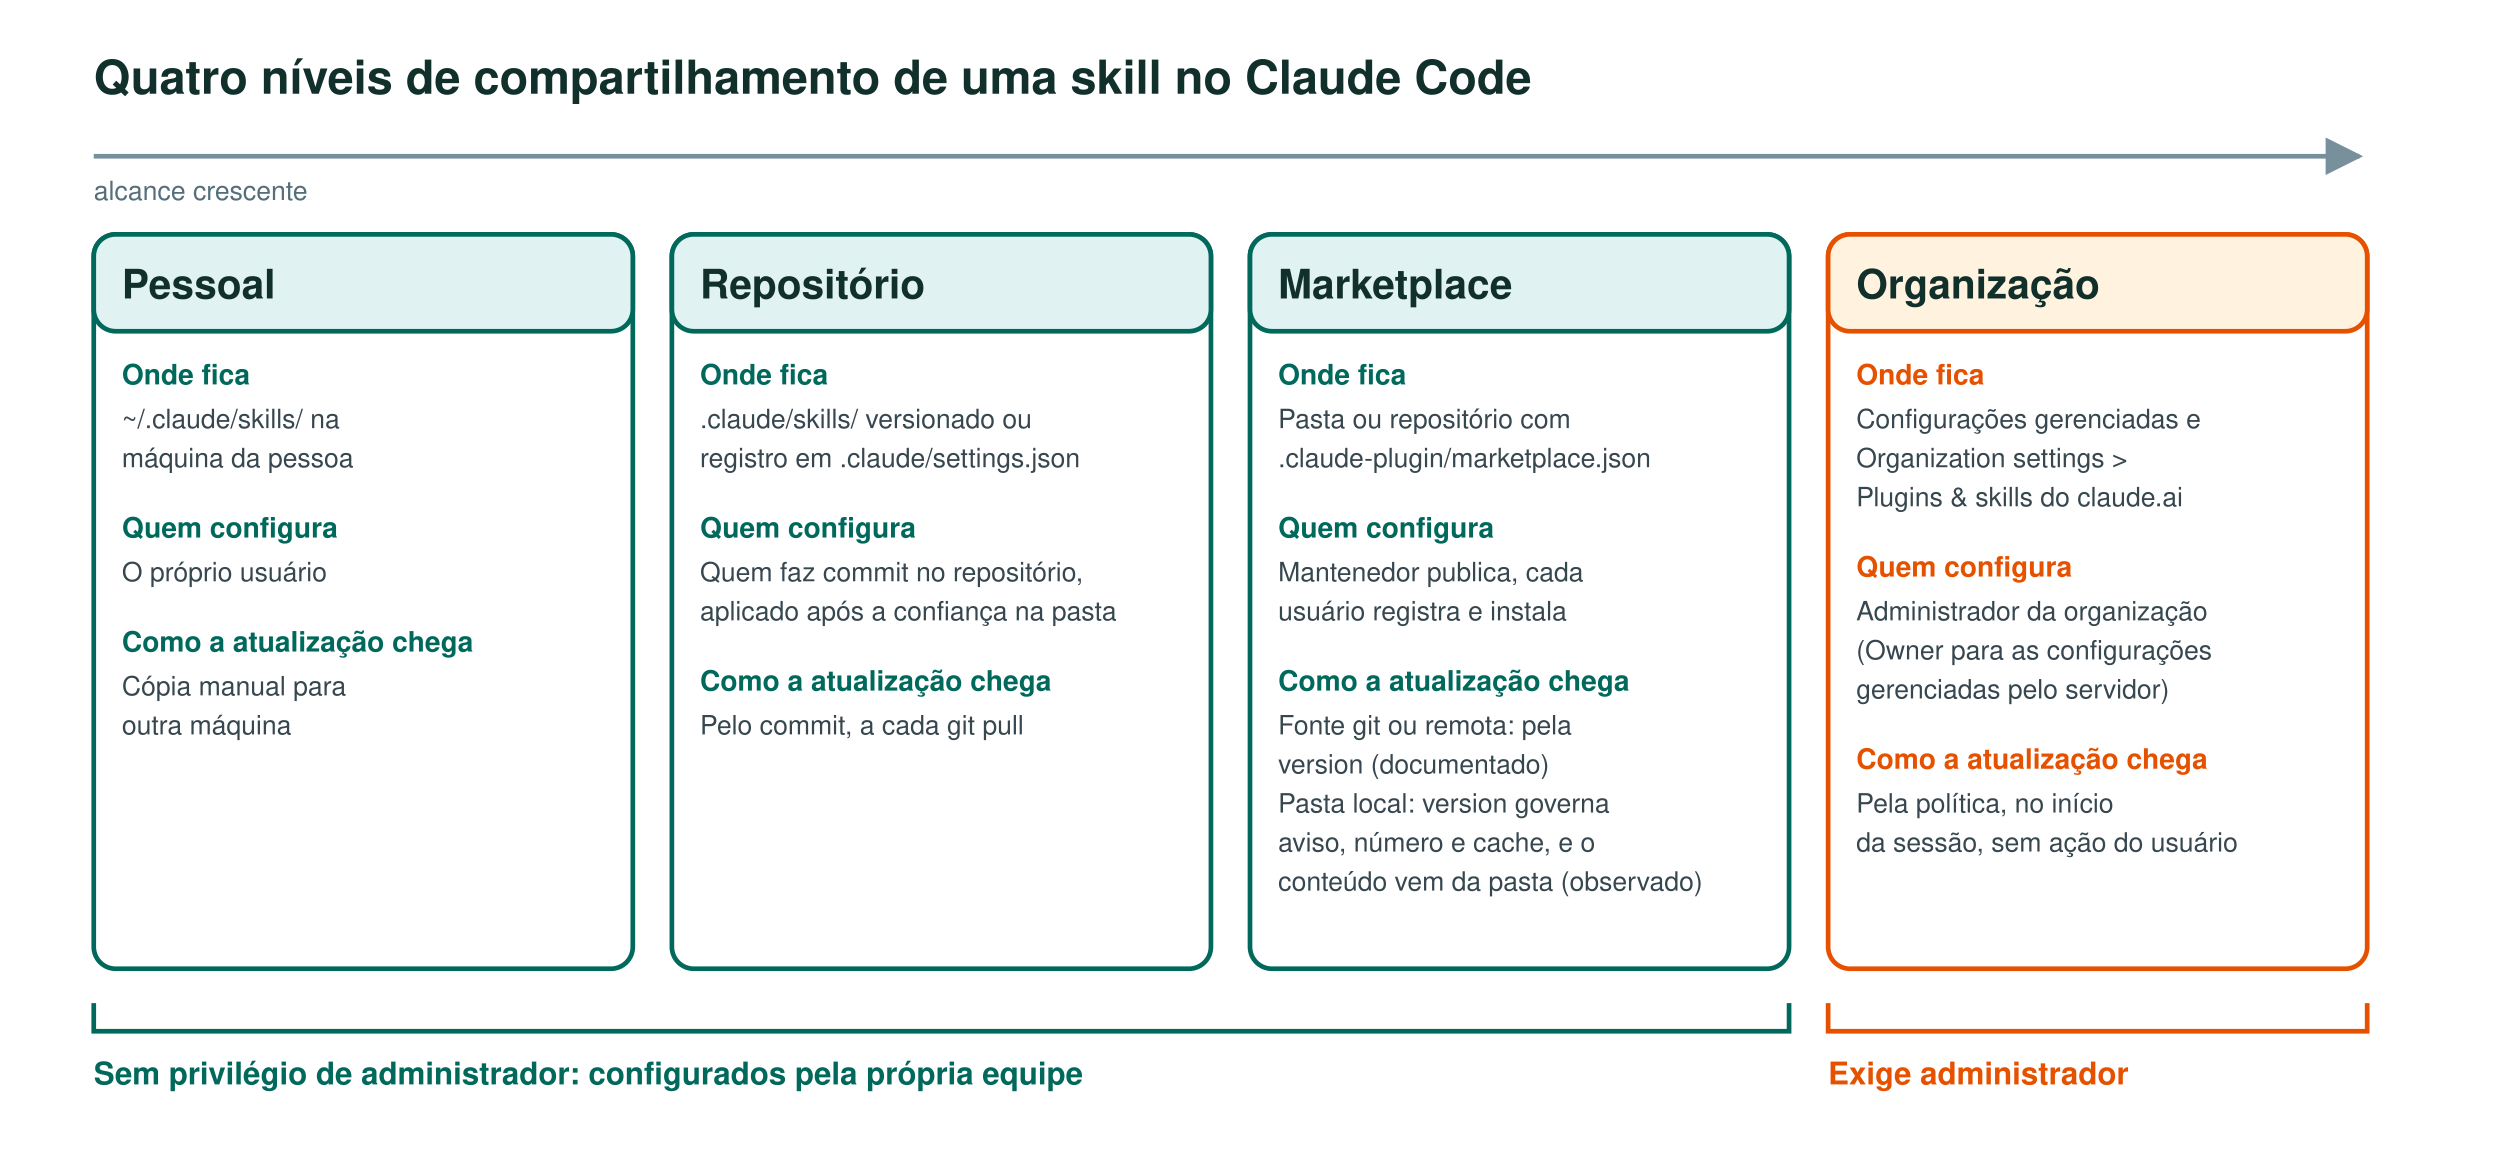
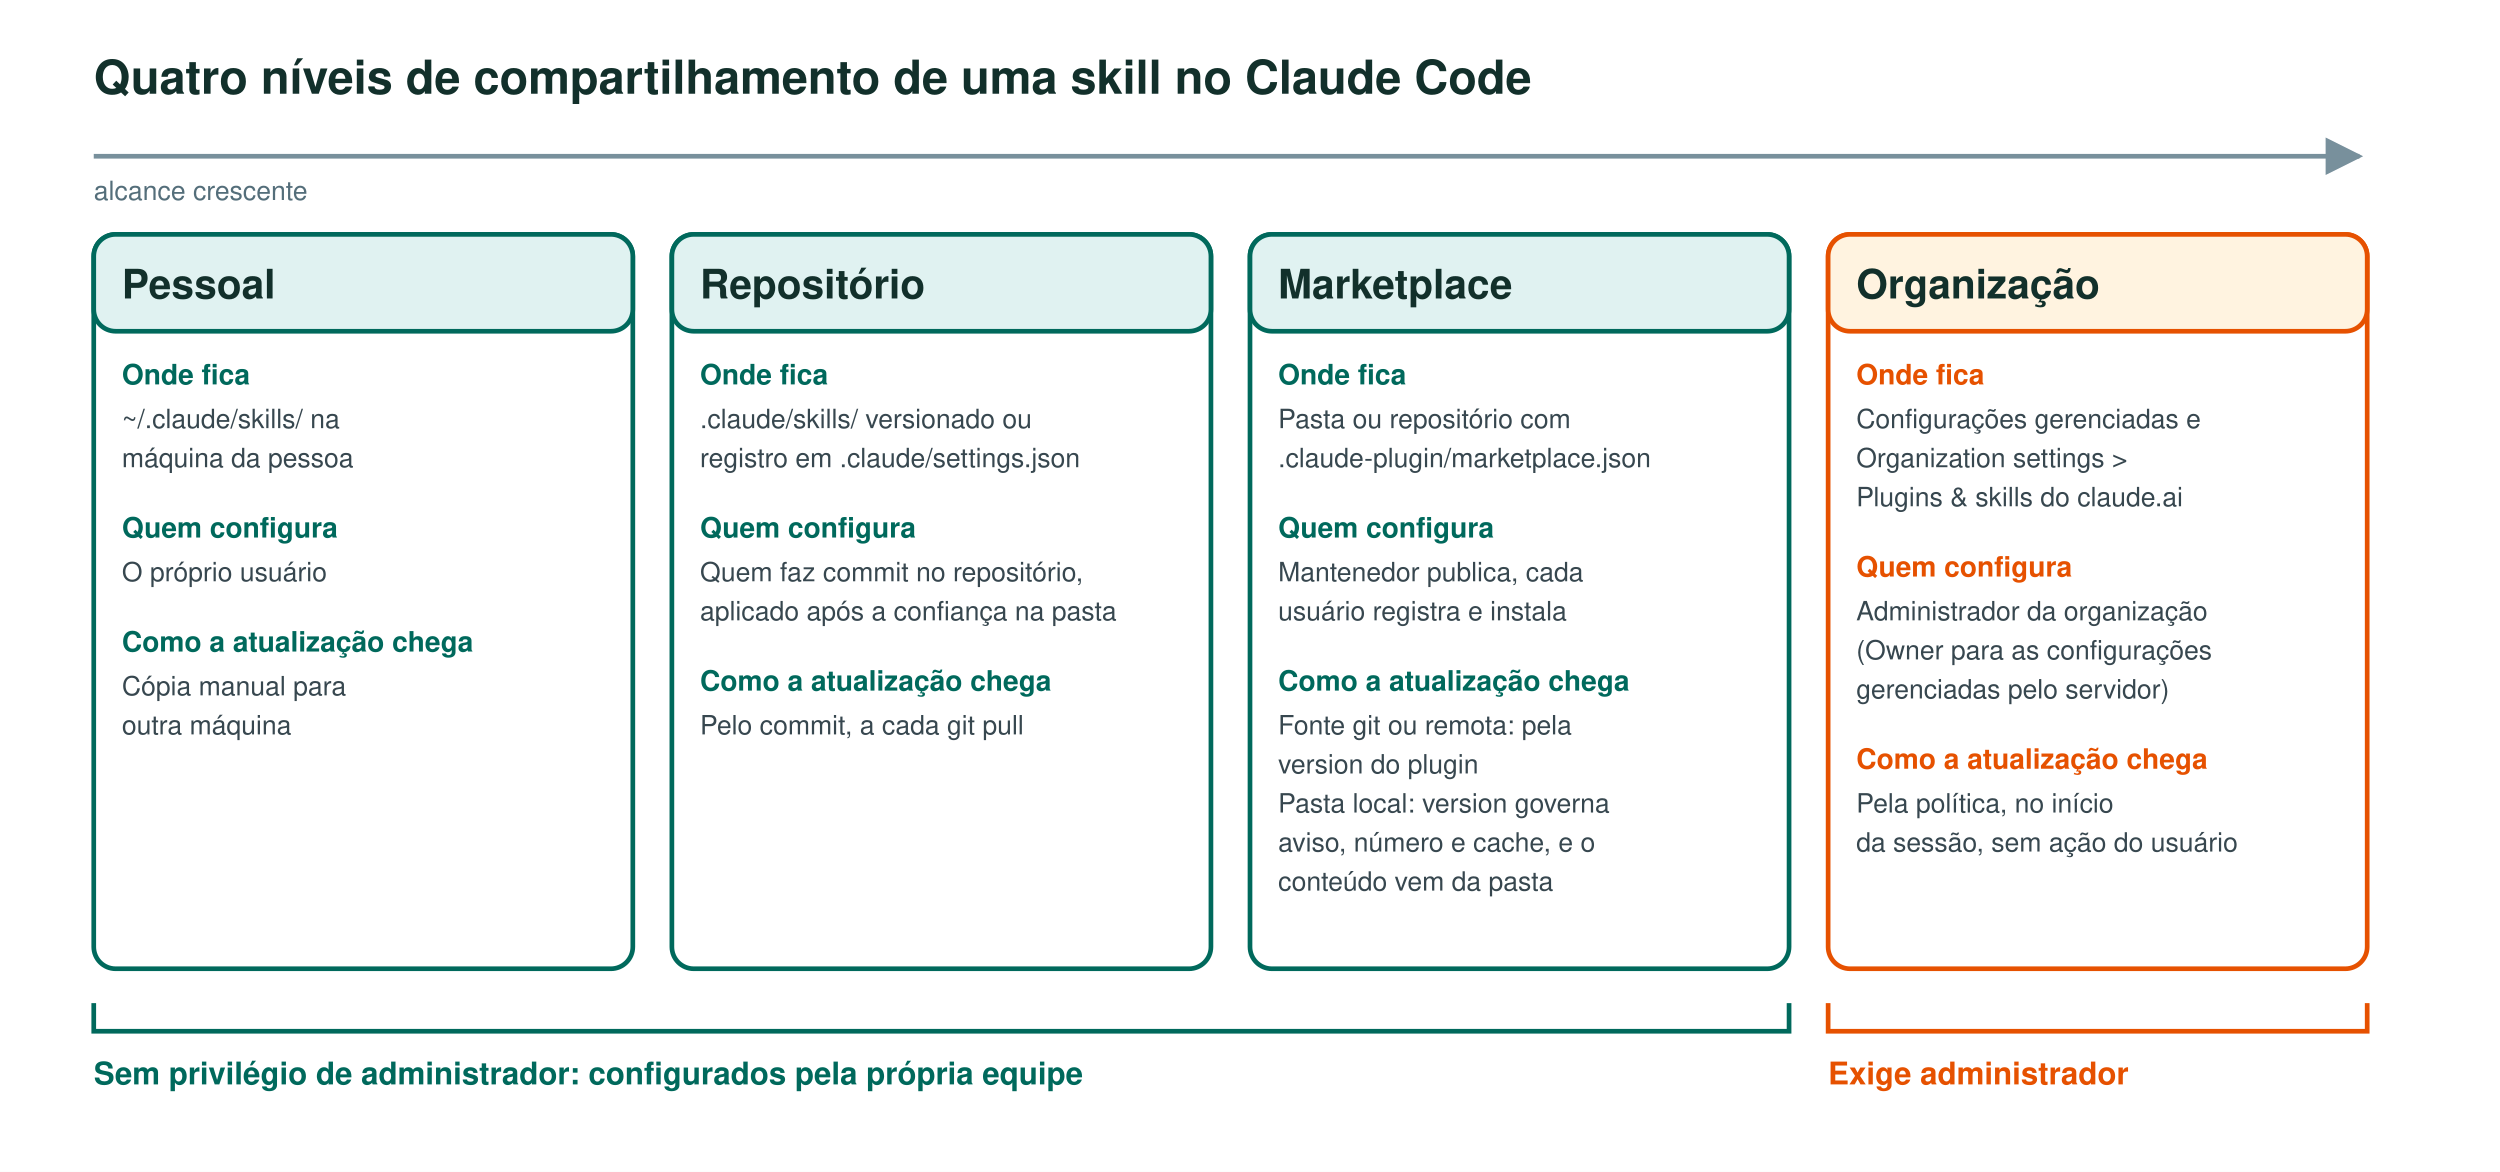
<svg xmlns="http://www.w3.org/2000/svg" viewBox="0 0 1600 750" font-family="Helvetica, Arial, sans-serif">
  <defs>
    <marker id="seta" viewBox="0 0 10 10" refX="9" refY="5" markerWidth="8" markerHeight="8" orient="auto-start-reverse">
      <path d="M0,0 L10,5 L0,10 z" fill="#78909c" />
    </marker>
  </defs>
  <rect width="1600" height="750" fill="#ffffff" />
  <text x="60" y="60" font-size="30" font-weight="bold" fill="#12302b">Quatro níveis de compartilhamento de uma skill no Claude Code</text>
  <line x1="60" y1="100" x2="1510" y2="100" stroke="#78909c" stroke-width="3" marker-end="url(#seta)" />
  <text x="60" y="128" font-size="17" fill="#546e7a">alcance crescente</text>
  <rect x="60" y="150" width="345" height="470" rx="14" fill="#ffffff" stroke="#00695c" stroke-width="3" />
  <rect x="60" y="150" width="345" height="62" rx="14" fill="#e0f2f1" stroke="#00695c" stroke-width="3" />
  <text x="78" y="191" font-size="26" font-weight="bold" fill="#12302b">Pessoal</text>
  <text x="78" y="246" font-size="18" font-weight="bold" fill="#00695c">Onde fica</text>
  <text x="78" y="274" font-size="17" fill="#37474f">~/.claude/skills/ na</text>
  <text x="78" y="299" font-size="17" fill="#37474f">máquina da pessoa</text>
  <text x="78" y="344" font-size="18" font-weight="bold" fill="#00695c">Quem configura</text>
  <text x="78" y="372" font-size="17" fill="#37474f">O próprio usuário</text>
  <text x="78" y="417" font-size="18" font-weight="bold" fill="#00695c">Como a atualização chega</text>
  <text x="78" y="445" font-size="17" fill="#37474f">Cópia manual para</text>
  <text x="78" y="470" font-size="17" fill="#37474f">outra máquina</text>
  <rect x="430" y="150" width="345" height="470" rx="14" fill="#ffffff" stroke="#00695c" stroke-width="3" />
  <rect x="430" y="150" width="345" height="62" rx="14" fill="#e0f2f1" stroke="#00695c" stroke-width="3" />
  <text x="448" y="191" font-size="26" font-weight="bold" fill="#12302b">Repositório</text>
  <text x="448" y="246" font-size="18" font-weight="bold" fill="#00695c">Onde fica</text>
  <text x="448" y="274" font-size="17" fill="#37474f">.claude/skills/ versionado ou</text>
  <text x="448" y="299" font-size="17" fill="#37474f">registro em .claude/settings.json</text>
  <text x="448" y="344" font-size="18" font-weight="bold" fill="#00695c">Quem configura</text>
  <text x="448" y="372" font-size="17" fill="#37474f">Quem faz commit no repositório,</text>
  <text x="448" y="397" font-size="17" fill="#37474f">aplicado após a confiança na pasta</text>
  <text x="448" y="442" font-size="18" font-weight="bold" fill="#00695c">Como a atualização chega</text>
  <text x="448" y="470" font-size="17" fill="#37474f">Pelo commit, a cada git pull</text>
  <rect x="800" y="150" width="345" height="470" rx="14" fill="#ffffff" stroke="#00695c" stroke-width="3" />
  <rect x="800" y="150" width="345" height="62" rx="14" fill="#e0f2f1" stroke="#00695c" stroke-width="3" />
  <text x="818" y="191" font-size="26" font-weight="bold" fill="#12302b">Marketplace</text>
  <text x="818" y="246" font-size="18" font-weight="bold" fill="#00695c">Onde fica</text>
  <text x="818" y="274" font-size="17" fill="#37474f">Pasta ou repositório com</text>
  <text x="818" y="299" font-size="17" fill="#37474f">.claude-plugin/marketplace.json</text>
  <text x="818" y="344" font-size="18" font-weight="bold" fill="#00695c">Quem configura</text>
  <text x="818" y="372" font-size="17" fill="#37474f">Mantenedor publica, cada</text>
  <text x="818" y="397" font-size="17" fill="#37474f">usuário registra e instala</text>
  <text x="818" y="442" font-size="18" font-weight="bold" fill="#00695c">Como a atualização chega</text>
  <text x="818" y="470" font-size="17" fill="#37474f">Fonte git ou remota: pela</text>
-   <text x="818" y="495" font-size="17" fill="#37474f">version (documentado)</text>
+   <text x="818" y="495" font-size="17" fill="#37474f">version do plugin</text>
  <text x="818" y="520" font-size="17" fill="#37474f">Pasta local: version governa</text>
  <text x="818" y="545" font-size="17" fill="#37474f">aviso, número e cache, e o</text>
-   <text x="818" y="570" font-size="17" fill="#37474f">conteúdo vem da pasta (observado)</text>
+   <text x="818" y="570" font-size="17" fill="#37474f">conteúdo vem da pasta</text>
  <rect x="1170" y="150" width="345" height="470" rx="14" fill="#ffffff" stroke="#e65100" stroke-width="3" />
  <rect x="1170" y="150" width="345" height="62" rx="14" fill="#fff3e0" stroke="#e65100" stroke-width="3" />
  <text x="1188" y="191" font-size="26" font-weight="bold" fill="#12302b">Organização</text>
  <text x="1188" y="246" font-size="18" font-weight="bold" fill="#e65100">Onde fica</text>
  <text x="1188" y="274" font-size="17" fill="#37474f">Configurações gerenciadas e</text>
  <text x="1188" y="299" font-size="17" fill="#37474f">Organization settings &gt;</text>
  <text x="1188" y="324" font-size="17" fill="#37474f">Plugins &amp; skills do claude.ai</text>
  <text x="1188" y="369" font-size="18" font-weight="bold" fill="#e65100">Quem configura</text>
  <text x="1188" y="397" font-size="17" fill="#37474f">Administrador da organização</text>
  <text x="1188" y="422" font-size="17" fill="#37474f">(Owner para as configurações</text>
  <text x="1188" y="447" font-size="17" fill="#37474f">gerenciadas pelo servidor)</text>
  <text x="1188" y="492" font-size="18" font-weight="bold" fill="#e65100">Como a atualização chega</text>
  <text x="1188" y="520" font-size="17" fill="#37474f">Pela política, no início</text>
  <text x="1188" y="545" font-size="17" fill="#37474f">da sessão, sem ação do usuário</text>
  <path d="M60,642 L60,660 L1145,660 L1145,642" fill="none" stroke="#00695c" stroke-width="3" />
  <text x="60" y="694" font-size="20" font-weight="bold" fill="#00695c">Sem privilégio de administrador: configurados pela própria equipe</text>
  <path d="M1170,642 L1170,660 L1515,660 L1515,642" fill="none" stroke="#e65100" stroke-width="3" />
  <text x="1170" y="694" font-size="20" font-weight="bold" fill="#e65100">Exige administrador</text>
</svg>
